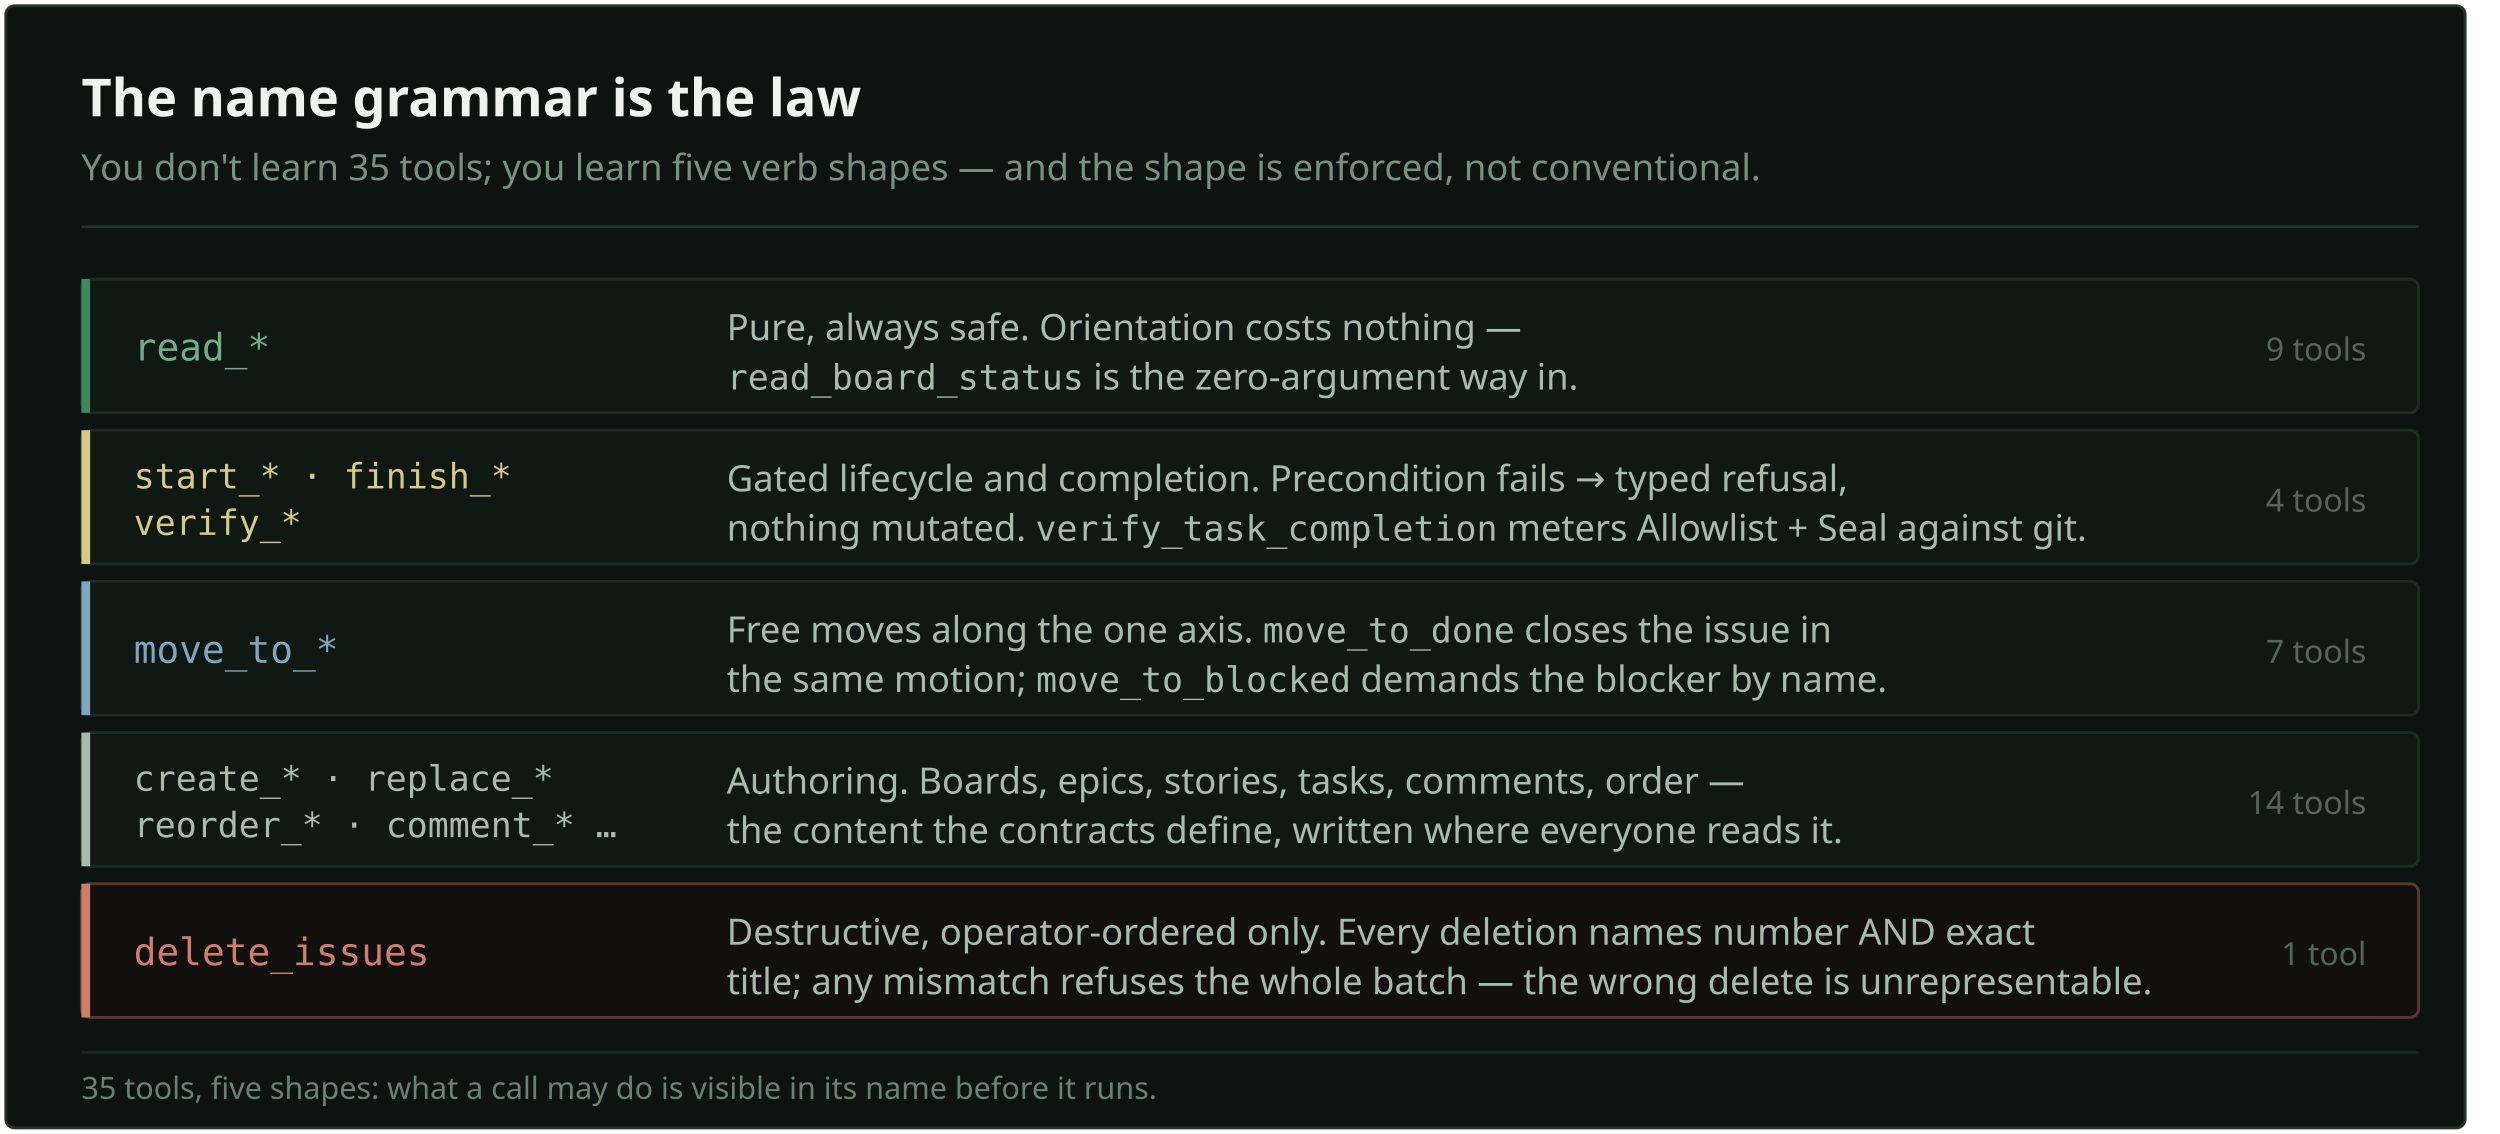
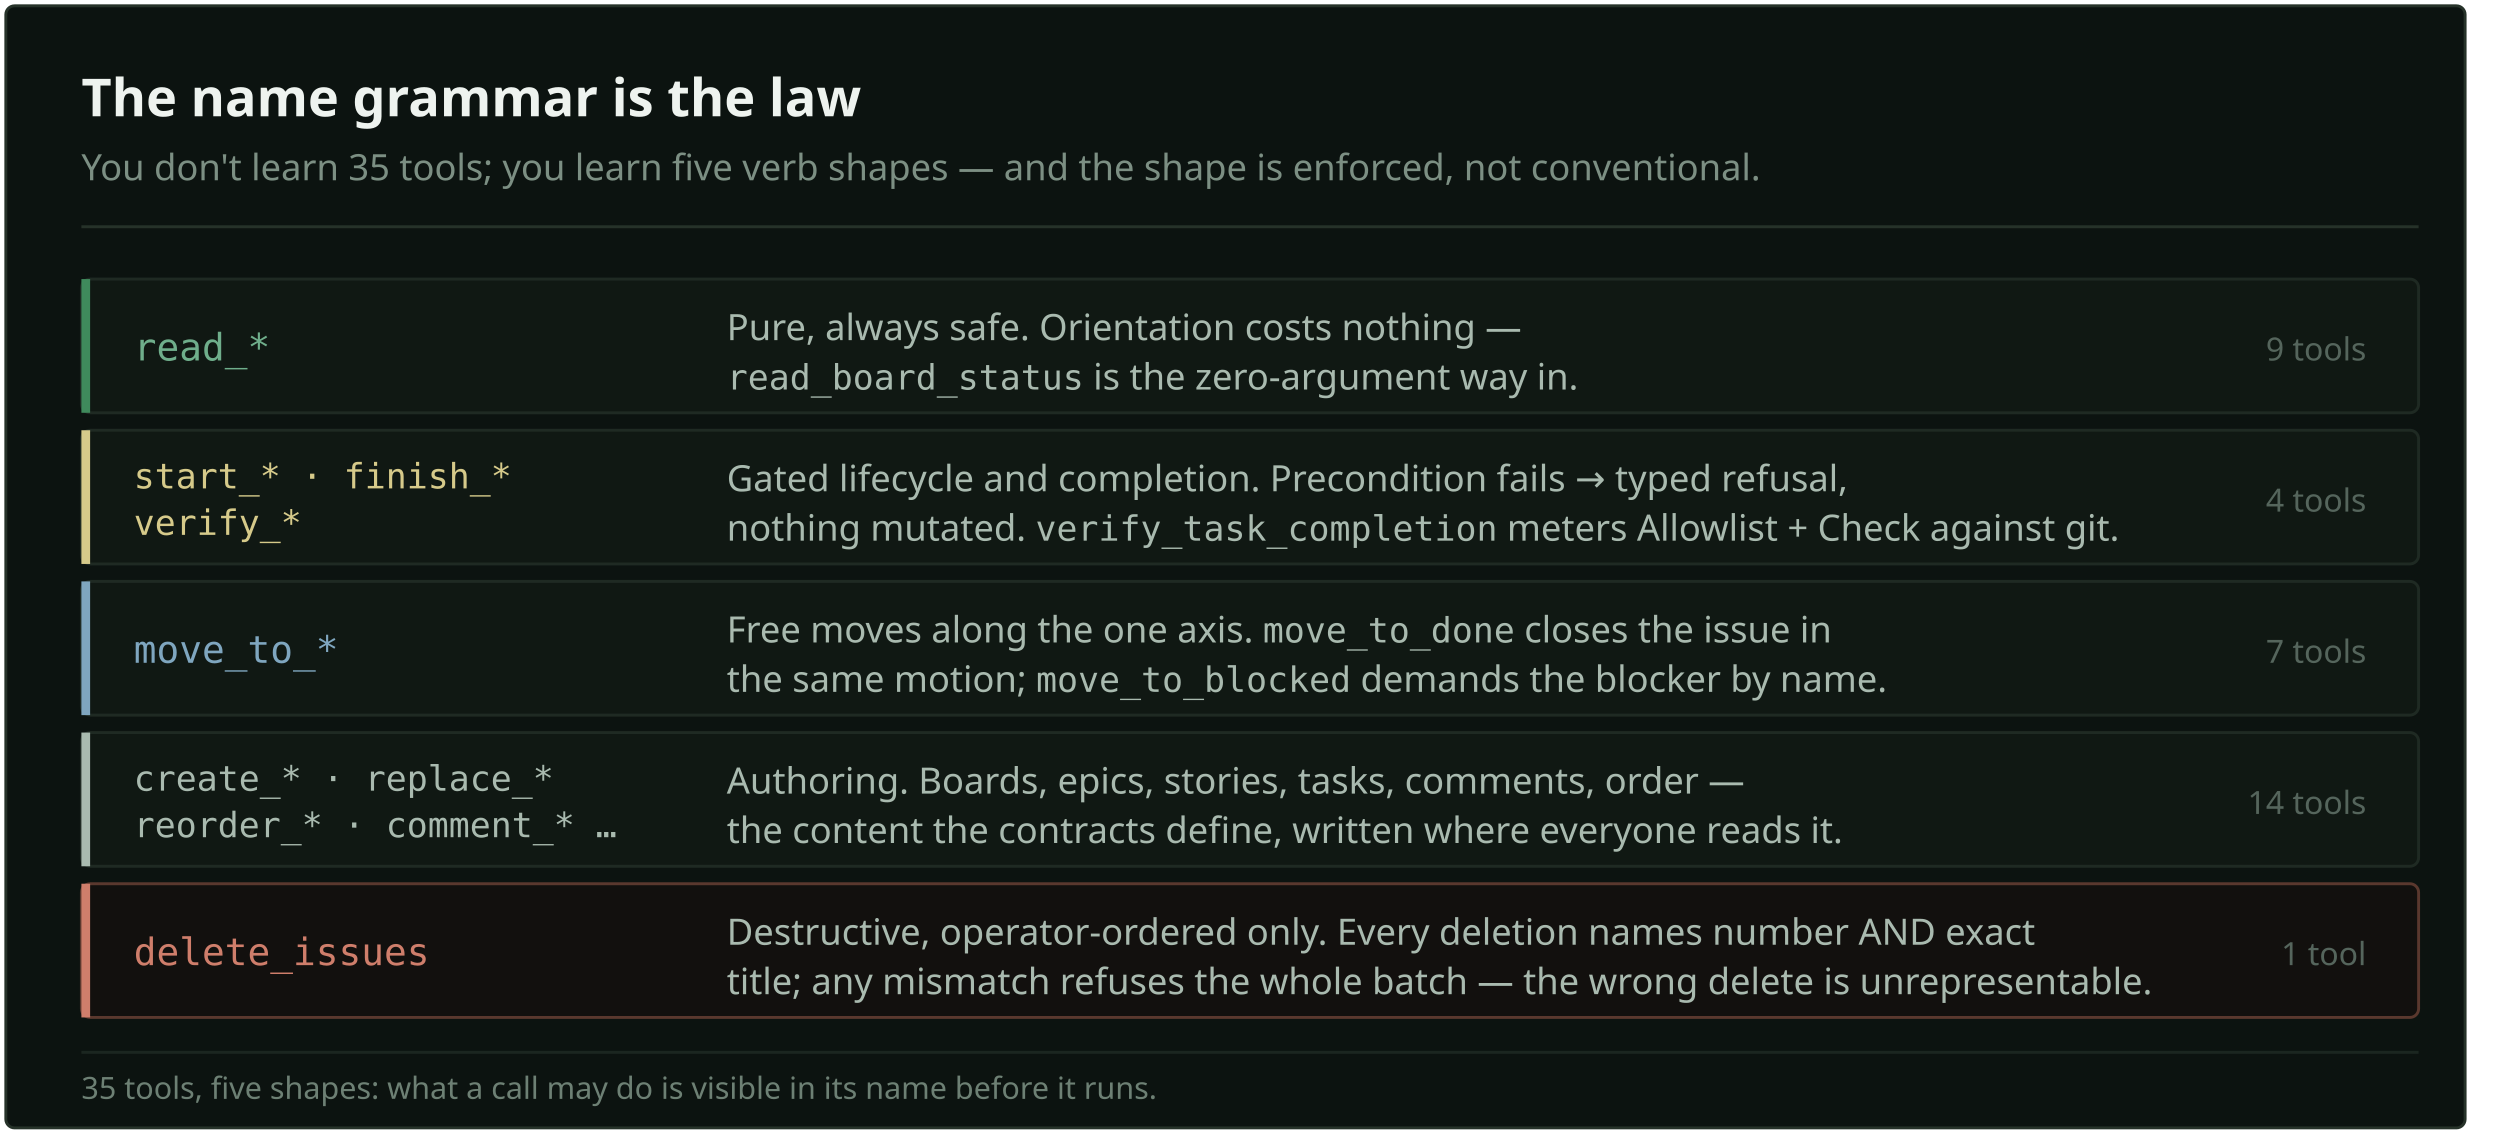
<svg xmlns="http://www.w3.org/2000/svg" viewBox="0 0 860 390" width="860" height="390" font-family="ui-sans-serif, 'IBM Plex Sans', system-ui, sans-serif" role="img" aria-label="The name grammar: read_* tools are pure, start_* finish_* and verify_* are gated, move_to_* is free, authoring verbs write content, delete_issues is operator-only. 35 tools, five verb shapes.">
  <defs>
    <style>
      .mono { font-family: ui-monospace, 'JetBrains Mono', Menlo, Consolas, monospace; }
    </style>
  </defs>
  <rect x="2" y="2" width="846" height="386" rx="3" fill="#0c1310" stroke="#263229" />
  <text x="28" y="40" font-size="18" font-weight="600" fill="#eef3ef">The name grammar is the law</text>
  <text x="28" y="62" font-size="12.5" fill="#7c8f83">You don't learn 35 tools; you learn five verb shapes — and the shape is enforced, not conventional.</text>
  <line x1="28" y1="78" x2="832" y2="78" stroke="#263229" />
  <rect x="28" y="96" width="804" height="46" rx="3" fill="#101813" stroke="#1f2a23" />
  <rect x="28" y="96" width="3" height="46" fill="#3f8a5c" />
  <text x="46" y="124" class="mono" font-size="13" fill="#6FAE8B">read_*</text>
  <text x="250" y="117" font-size="12.5" fill="#a9baaf">Pure, always safe. Orientation costs nothing —</text>
  <text x="250" y="134" font-size="12.5" fill="#a9baaf">
    <tspan class="mono" font-size="12">read_board_status</tspan> is the zero-argument way in.</text>
  <text x="814" y="124" text-anchor="end" font-size="11" fill="#55655c">9 tools</text>
  <rect x="28" y="148" width="804" height="46" rx="3" fill="#101813" stroke="#1f2a23" />
  <rect x="28" y="148" width="3" height="46" fill="#d6ca8a" />
  <text x="46" y="168" class="mono" font-size="12" fill="#d6ca8a">start_* · finish_*</text>
  <text x="46" y="184" class="mono" font-size="12" fill="#d6ca8a">verify_*</text>
  <text x="250" y="169" font-size="12.5" fill="#a9baaf">Gated lifecycle and completion. Precondition fails → typed refusal,</text>
-   <text x="250" y="186" font-size="12.5" fill="#a9baaf">nothing mutated. <tspan class="mono" font-size="12">verify_task_completion</tspan> meters Allowlist + Seal against git.</text>
+   <text x="250" y="186" font-size="12.5" fill="#a9baaf">nothing mutated. <tspan class="mono" font-size="12">verify_task_completion</tspan> meters Allowlist + Check against git.</text>
  <text x="814" y="176" text-anchor="end" font-size="11" fill="#55655c">4 tools</text>
  <rect x="28" y="200" width="804" height="46" rx="3" fill="#101813" stroke="#1f2a23" />
  <rect x="28" y="200" width="3" height="46" fill="#7fa6bf" />
  <text x="46" y="228" class="mono" font-size="13" fill="#7fa6bf">move_to_*</text>
  <text x="250" y="221" font-size="12.5" fill="#a9baaf">Free moves along the one axis. <tspan class="mono" font-size="12">move_to_done</tspan> closes the issue in</text>
  <text x="250" y="238" font-size="12.5" fill="#a9baaf">the same motion; <tspan class="mono" font-size="12">move_to_blocked</tspan> demands the blocker by name.</text>
  <text x="814" y="228" text-anchor="end" font-size="11" fill="#55655c">7 tools</text>
  <rect x="28" y="252" width="804" height="46" rx="3" fill="#101813" stroke="#1f2a23" />
  <rect x="28" y="252" width="3" height="46" fill="#a9baaf" />
  <text x="46" y="272" class="mono" font-size="12" fill="#a9baaf">create_* · replace_*</text>
  <text x="46" y="288" class="mono" font-size="12" fill="#a9baaf">reorder_* · comment_* …</text>
  <text x="250" y="273" font-size="12.5" fill="#a9baaf">Authoring. Boards, epics, stories, tasks, comments, order —</text>
  <text x="250" y="290" font-size="12.5" fill="#a9baaf">the content the contracts define, written where everyone reads it.</text>
  <text x="814" y="280" text-anchor="end" font-size="11" fill="#55655c">14 tools</text>
  <rect x="28" y="304" width="804" height="46" rx="3" fill="#12100e" stroke="#5a382e" />
  <rect x="28" y="304" width="3" height="46" fill="#cf7e6b" />
  <text x="46" y="332" class="mono" font-size="13" fill="#cf7e6b">delete_issues</text>
  <text x="250" y="325" font-size="12.5" fill="#a9baaf">Destructive, operator-ordered only. Every deletion names number AND exact</text>
  <text x="250" y="342" font-size="12.5" fill="#a9baaf">title; any mismatch refuses the whole batch — the wrong delete is unrepresentable.</text>
  <text x="814" y="332" text-anchor="end" font-size="11" fill="#55655c">1 tool</text>
  <line x1="28" y1="362" x2="832" y2="362" stroke="#1b2620" />
  <text x="28" y="378" font-size="10.5" fill="#6d8074">35 tools, five shapes: what a call may do is visible in its name before it runs.</text>
</svg>
